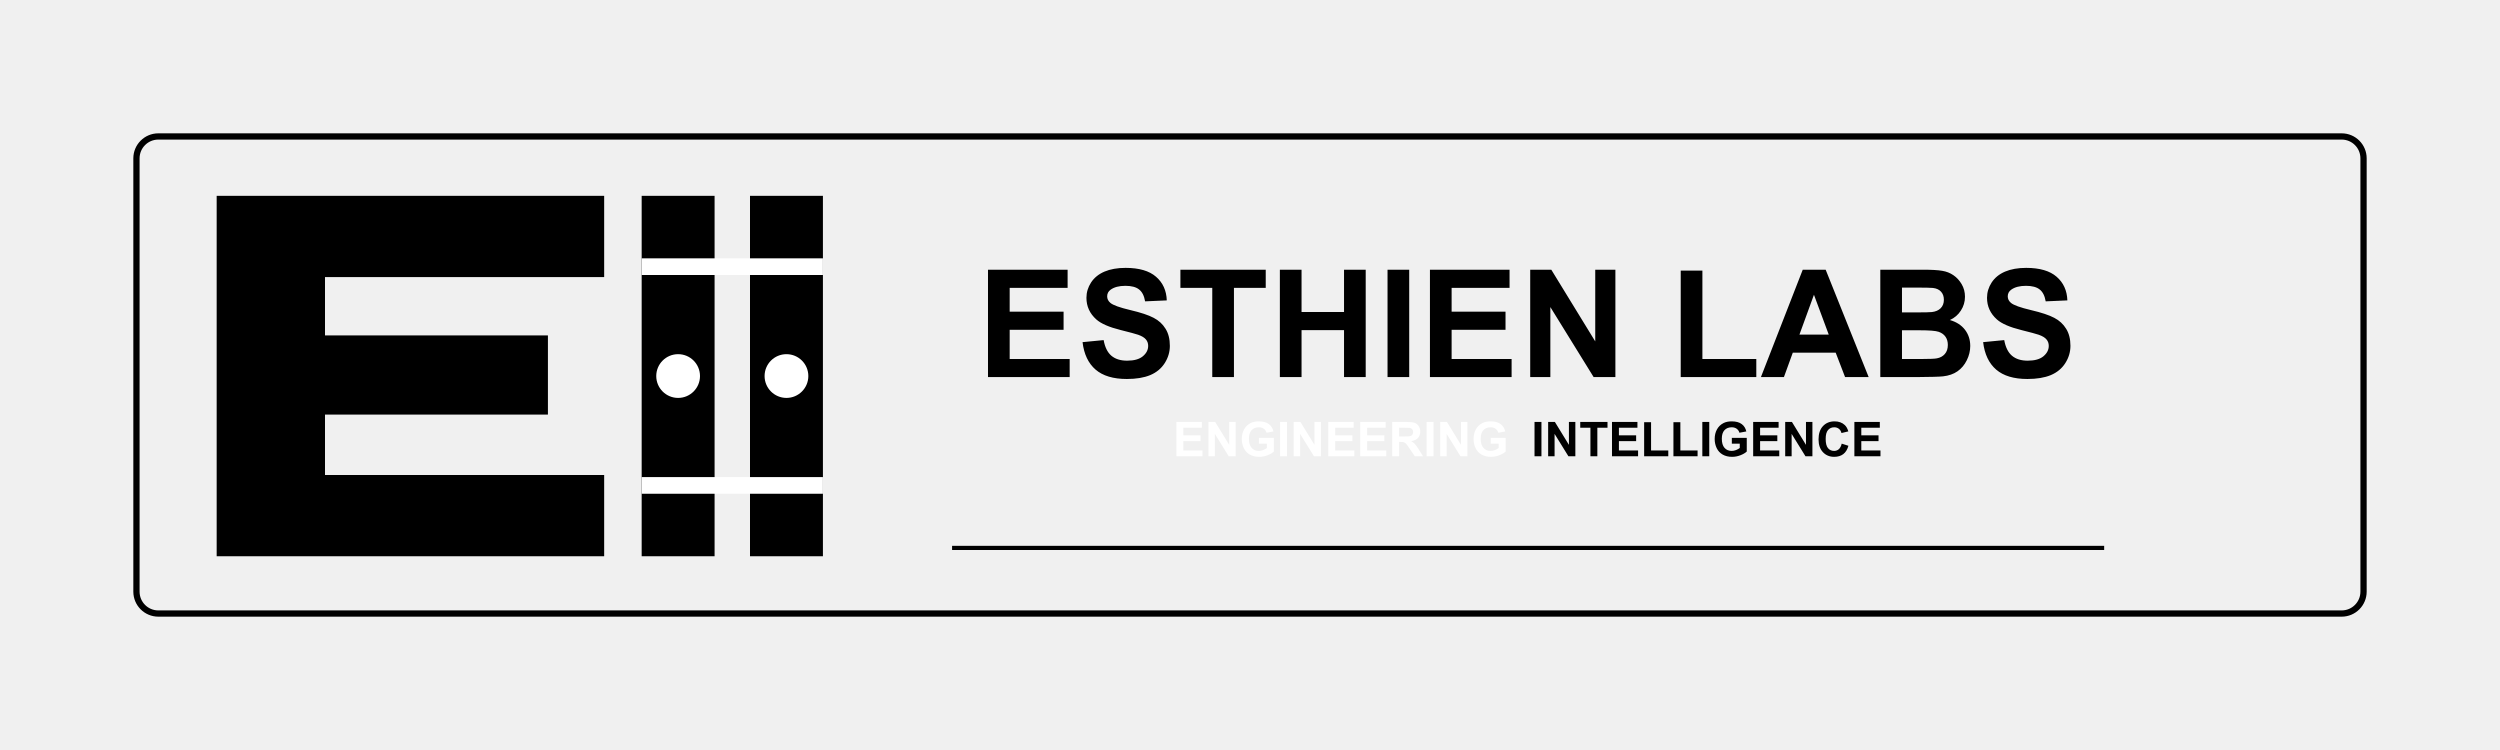
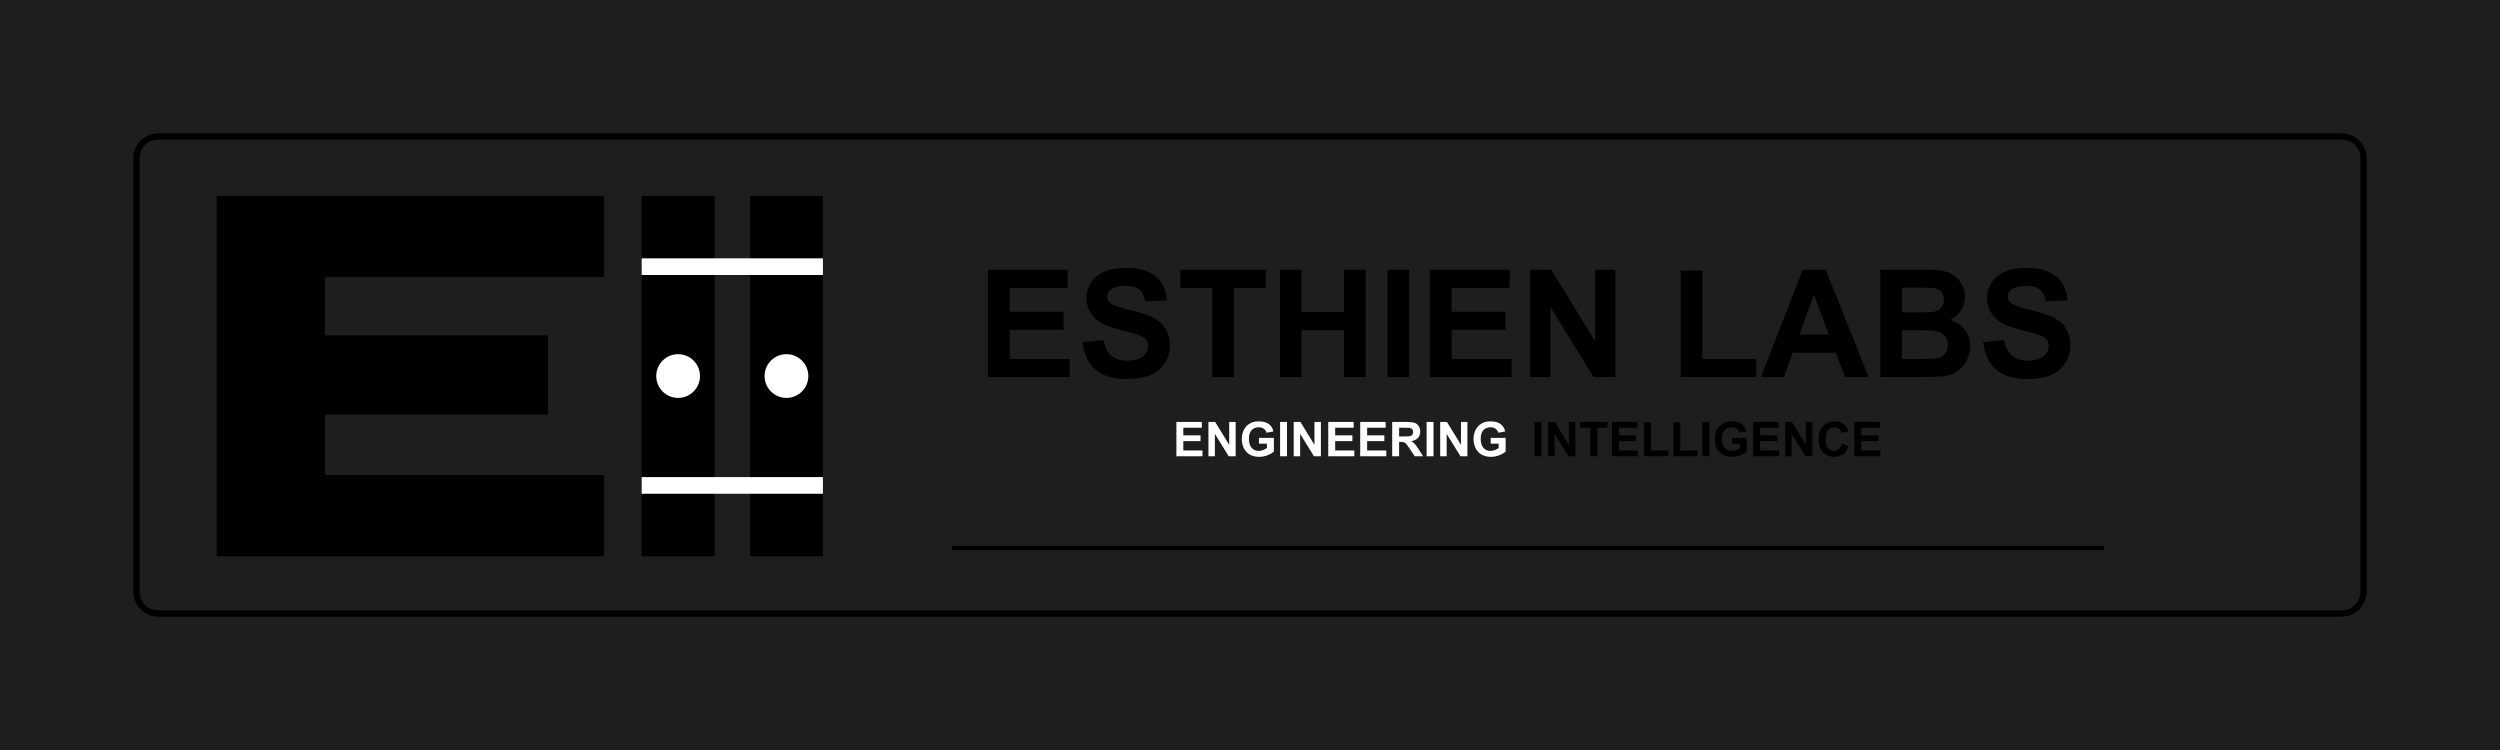
<svg xmlns="http://www.w3.org/2000/svg" width="1200" height="360" viewBox="0 0 1200 360" fill="none">
+   <rect width="1200" height="360" fill="#1E1E1E" />
  <path d="M76 65.5H1124C1129.8 65.5 1134.5 70.201 1134.5 76V284C1134.5 289.799 1129.8 294.5 1124 294.5H76C70.201 294.5 65.5 289.799 65.5 284V76C65.5 70.201 70.201 65.5 76 65.5Z" stroke="black" stroke-width="3" />
  <path d="M104 94H290V133H156V161H263V199H156V228H290V267H104V94Z" fill="black" />
  <path d="M308 94H343V267H308V94ZM360 94H395V267H360V94Z" fill="black" />
  <path d="M308 128H395M308 233H395" stroke="white" stroke-width="8" />
  <path d="M325.5 191C331.299 191 336 186.299 336 180.5C336 174.701 331.299 170 325.5 170C319.701 170 315 174.701 315 180.5C315 186.299 319.701 191 325.5 191Z" fill="white" />
  <path d="M377.5 191C383.299 191 388 186.299 388 180.5C388 174.701 383.299 170 377.5 170C371.701 170 367 174.701 367 180.5C367 186.299 371.701 191 377.5 191Z" fill="white" />
  <path d="M474.238 181V129.461H512.453V138.18H484.645V149.605H510.52V158.289H484.645V172.316H513.438V181H474.238ZM519.625 164.23L529.75 163.246C530.359 166.645 531.59 169.141 533.441 170.734C535.316 172.328 537.836 173.125 541 173.125C544.352 173.125 546.871 172.422 548.559 171.016C550.27 169.586 551.125 167.922 551.125 166.023C551.125 164.805 550.762 163.773 550.035 162.93C549.332 162.062 548.09 161.312 546.309 160.68C545.09 160.258 542.312 159.508 537.977 158.43C532.398 157.047 528.484 155.348 526.234 153.332C523.07 150.496 521.488 147.039 521.488 142.961C521.488 140.336 522.227 137.887 523.703 135.613C525.203 133.316 527.348 131.57 530.137 130.375C532.949 129.18 536.336 128.582 540.297 128.582C546.766 128.582 551.629 130 554.887 132.836C558.168 135.672 559.891 139.457 560.055 144.191L549.648 144.648C549.203 142 548.242 140.102 546.766 138.953C545.312 137.781 543.121 137.195 540.191 137.195C537.168 137.195 534.801 137.816 533.09 139.059C531.988 139.855 531.438 140.922 531.438 142.258C531.438 143.477 531.953 144.52 532.984 145.387C534.297 146.488 537.484 147.637 542.547 148.832C547.609 150.027 551.348 151.27 553.762 152.559C556.199 153.824 558.098 155.57 559.457 157.797C560.84 160 561.531 162.73 561.531 165.988C561.531 168.941 560.711 171.707 559.07 174.285C557.43 176.863 555.109 178.785 552.109 180.051C549.109 181.293 545.371 181.914 540.895 181.914C534.379 181.914 529.375 180.414 525.883 177.414C522.391 174.391 520.305 169.996 519.625 164.23ZM581.887 181V138.18H566.594V129.461H607.551V138.18H592.293V181H581.887ZM614.336 181V129.461H624.742V149.746H645.133V129.461H655.539V181H645.133V158.465H624.742V181H614.336ZM666.016 181V129.461H676.422V181H666.016ZM686.371 181V129.461H724.586V138.18H696.777V149.605H722.652V158.289H696.777V172.316H725.57V181H686.371ZM734.5 181V129.461H744.625L765.719 163.879V129.461H775.387V181H764.945L744.168 147.391V181H734.5ZM806.746 181V129.883H817.152V172.316H843.027V181H806.746ZM896.957 181H885.637L881.137 169.293H860.535L856.281 181H845.242L865.316 129.461H876.32L896.957 181ZM877.797 160.609L870.695 141.484L863.734 160.609H877.797ZM902.547 129.461H923.148C927.227 129.461 930.262 129.637 932.254 129.988C934.27 130.316 936.062 131.02 937.633 132.098C939.227 133.176 940.551 134.617 941.605 136.422C942.66 138.203 943.188 140.207 943.188 142.434C943.188 144.848 942.531 147.062 941.219 149.078C939.93 151.094 938.172 152.605 935.945 153.613C939.086 154.527 941.5 156.086 943.188 158.289C944.875 160.492 945.719 163.082 945.719 166.059C945.719 168.402 945.168 170.688 944.066 172.914C942.988 175.117 941.5 176.887 939.602 178.223C937.727 179.535 935.406 180.344 932.641 180.648C930.906 180.836 926.723 180.953 920.09 181H902.547V129.461ZM912.953 138.039V149.957H919.773C923.828 149.957 926.348 149.898 927.332 149.781C929.113 149.57 930.508 148.961 931.516 147.953C932.547 146.922 933.062 145.574 933.062 143.91C933.062 142.316 932.617 141.027 931.727 140.043C930.859 139.035 929.559 138.426 927.824 138.215C926.793 138.098 923.828 138.039 918.93 138.039H912.953ZM912.953 158.535V172.316H922.586C926.336 172.316 928.715 172.211 929.723 172C931.27 171.719 932.523 171.039 933.484 169.961C934.469 168.859 934.961 167.395 934.961 165.566C934.961 164.02 934.586 162.707 933.836 161.629C933.086 160.551 931.996 159.766 930.566 159.273C929.16 158.781 926.09 158.535 921.355 158.535H912.953ZM951.906 164.23L962.031 163.246C962.641 166.645 963.871 169.141 965.723 170.734C967.598 172.328 970.117 173.125 973.281 173.125C976.633 173.125 979.152 172.422 980.84 171.016C982.551 169.586 983.406 167.922 983.406 166.023C983.406 164.805 983.043 163.773 982.316 162.93C981.613 162.062 980.371 161.312 978.59 160.68C977.371 160.258 974.594 159.508 970.258 158.43C964.68 157.047 960.766 155.348 958.516 153.332C955.352 150.496 953.77 147.039 953.77 142.961C953.77 140.336 954.508 137.887 955.984 135.613C957.484 133.316 959.629 131.57 962.418 130.375C965.23 129.18 968.617 128.582 972.578 128.582C979.047 128.582 983.91 130 987.168 132.836C990.449 135.672 992.172 139.457 992.336 144.191L981.93 144.648C981.484 142 980.523 140.102 979.047 138.953C977.594 137.781 975.402 137.195 972.473 137.195C969.449 137.195 967.082 137.816 965.371 139.059C964.27 139.855 963.719 140.922 963.719 142.258C963.719 143.477 964.234 144.52 965.266 145.387C966.578 146.488 969.766 147.637 974.828 148.832C979.891 150.027 983.629 151.27 986.043 152.559C988.48 153.824 990.379 155.57 991.738 157.797C993.121 160 993.812 162.73 993.812 165.988C993.812 168.941 992.992 171.707 991.352 174.285C989.711 176.863 987.391 178.785 984.391 180.051C981.391 181.293 977.652 181.914 973.176 181.914C966.66 181.914 961.656 180.414 958.164 177.414C954.672 174.391 952.586 169.996 951.906 164.23Z" fill="black" />
  <path d="M564.673 219V202.536H576.881V205.321H567.998V208.971H576.263V211.745H567.998V216.226H577.195V219H564.673ZM580.048 219V202.536H583.282L590.021 213.531V202.536H593.109V219H589.773L583.136 208.264V219H580.048ZM604.294 212.947V210.173H611.459V216.731C610.763 217.405 609.752 218 608.427 218.517C607.11 219.026 605.773 219.281 604.418 219.281C602.696 219.281 601.195 218.921 599.915 218.203C598.634 217.476 597.672 216.443 597.028 215.103C596.384 213.755 596.062 212.292 596.062 210.712C596.062 208.997 596.422 207.474 597.141 206.141C597.859 204.808 598.911 203.786 600.296 203.075C601.352 202.529 602.666 202.255 604.238 202.255C606.282 202.255 607.877 202.686 609.022 203.547C610.175 204.4 610.917 205.583 611.246 207.096L607.944 207.713C607.712 206.905 607.274 206.268 606.63 205.804C605.994 205.333 605.197 205.097 604.238 205.097C602.786 205.097 601.629 205.557 600.768 206.478C599.915 207.399 599.488 208.765 599.488 210.577C599.488 212.531 599.922 213.999 600.791 214.979C601.659 215.953 602.797 216.439 604.205 216.439C604.901 216.439 605.597 216.305 606.293 216.035C606.997 215.758 607.6 215.425 608.102 215.036V212.947H604.294ZM614.436 219V202.536H617.76V219H614.436ZM620.972 219V202.536H624.206L630.944 213.531V202.536H634.033V219H630.697L624.06 208.264V219H620.972ZM637.559 219V202.536H649.767V205.321H640.883V208.971H649.149V211.745H640.883V216.226H650.081V219H637.559ZM652.9 219V202.536H665.107V205.321H656.224V208.971H664.49V211.745H656.224V216.226H665.422V219H652.9ZM668.252 219V202.536H675.249C677.008 202.536 678.285 202.686 679.078 202.985C679.879 203.277 680.519 203.801 680.999 204.558C681.478 205.314 681.717 206.179 681.717 207.152C681.717 208.387 681.354 209.409 680.628 210.218C679.902 211.019 678.816 211.524 677.371 211.734C678.09 212.153 678.681 212.614 679.146 213.115C679.617 213.617 680.25 214.508 681.043 215.788L683.054 219H679.078L676.675 215.417C675.821 214.137 675.237 213.332 674.923 213.003C674.608 212.666 674.275 212.438 673.923 212.318C673.571 212.191 673.014 212.127 672.25 212.127H671.576V219H668.252ZM671.576 209.499H674.036C675.63 209.499 676.626 209.432 677.023 209.297C677.42 209.162 677.73 208.93 677.955 208.601C678.18 208.271 678.292 207.859 678.292 207.365C678.292 206.811 678.142 206.366 677.843 206.029C677.551 205.684 677.135 205.467 676.596 205.377C676.327 205.34 675.518 205.321 674.17 205.321H671.576V209.499ZM684.761 219V202.536H688.085V219H684.761ZM691.297 219V202.536H694.531L701.27 213.531V202.536H704.358V219H701.022L694.385 208.264V219H691.297ZM715.543 212.947V210.173H722.708V216.731C722.012 217.405 721.001 218 719.676 218.517C718.359 219.026 717.022 219.281 715.667 219.281C713.945 219.281 712.444 218.921 711.164 218.203C709.883 217.476 708.921 216.443 708.277 215.103C707.633 213.755 707.312 212.292 707.312 210.712C707.312 208.997 707.671 207.474 708.39 206.141C709.108 204.808 710.16 203.786 711.545 203.075C712.601 202.529 713.915 202.255 715.487 202.255C717.531 202.255 719.126 202.686 720.271 203.547C721.424 204.4 722.166 205.583 722.495 207.096L719.193 207.713C718.961 206.905 718.523 206.268 717.879 205.804C717.243 205.333 716.446 205.097 715.487 205.097C714.035 205.097 712.878 205.557 712.017 206.478C711.164 207.399 710.737 208.765 710.737 210.577C710.737 212.531 711.171 213.999 712.04 214.979C712.908 215.953 714.046 216.439 715.454 216.439C716.15 216.439 716.846 216.305 717.542 216.035C718.246 215.758 718.849 215.425 719.351 215.036V212.947H715.543Z" fill="white" />
  <path d="M736.572 219V202.536H739.896V219H736.572ZM743.108 219V202.536H746.343L753.081 213.531V202.536H756.169V219H752.834L746.197 208.264V219H743.108ZM763.402 219V205.321H758.517V202.536H771.6V205.321H766.726V219H763.402ZM773.756 219V202.536H785.964V205.321H777.081V208.971H785.346V211.745H777.081V216.226H786.278V219H773.756ZM789.187 219V202.671H792.511V216.226H800.777V219H789.187ZM803.248 219V202.671H806.572V216.226H814.837V219H803.248ZM817.117 219V202.536H820.441V219H817.117ZM831.279 212.947V210.173H838.444V216.731C837.748 217.405 836.737 218 835.412 218.517C834.094 219.026 832.757 219.281 831.402 219.281C829.68 219.281 828.179 218.921 826.899 218.203C825.619 217.476 824.657 216.443 824.013 215.103C823.369 213.755 823.047 212.292 823.047 210.712C823.047 208.997 823.406 207.474 824.125 206.141C824.844 204.808 825.896 203.786 827.281 203.075C828.336 202.529 829.65 202.255 831.223 202.255C833.267 202.255 834.861 202.686 836.007 203.547C837.16 204.4 837.901 205.583 838.23 207.096L834.929 207.713C834.697 206.905 834.259 206.268 833.615 205.804C832.978 205.333 832.181 205.097 831.223 205.097C829.77 205.097 828.613 205.557 827.752 206.478C826.899 207.399 826.472 208.765 826.472 210.577C826.472 212.531 826.906 213.999 827.775 214.979C828.643 215.953 829.781 216.439 831.189 216.439C831.885 216.439 832.582 216.305 833.278 216.035C833.982 215.758 834.584 215.425 835.086 215.036V212.947H831.279ZM841.521 219V202.536H853.729V205.321H844.845V208.971H853.111V211.745H844.845V216.226H854.043V219H841.521ZM856.896 219V202.536H860.13L866.868 213.531V202.536H869.957V219H866.621L859.984 208.264V219H856.896ZM884.017 212.947L887.24 213.969C886.746 215.766 885.923 217.102 884.77 217.978C883.624 218.847 882.168 219.281 880.401 219.281C878.215 219.281 876.418 218.536 875.01 217.046C873.603 215.549 872.899 213.505 872.899 210.914C872.899 208.174 873.606 206.048 875.021 204.535C876.437 203.015 878.297 202.255 880.603 202.255C882.617 202.255 884.253 202.851 885.511 204.041C886.259 204.745 886.821 205.756 887.195 207.073L883.905 207.859C883.71 207.006 883.302 206.332 882.681 205.838C882.067 205.344 881.318 205.097 880.435 205.097C879.214 205.097 878.222 205.535 877.458 206.411C876.702 207.287 876.324 208.705 876.324 210.667C876.324 212.748 876.699 214.231 877.447 215.114C878.196 215.998 879.169 216.439 880.367 216.439C881.251 216.439 882.011 216.159 882.647 215.597C883.283 215.036 883.74 214.152 884.017 212.947ZM890.104 219V202.536H902.312V205.321H893.428V208.971H901.694V211.745H893.428V216.226H902.626V219H890.104Z" fill="black" />
  <path d="M457 263H1010" stroke="black" stroke-width="2" />
</svg>
